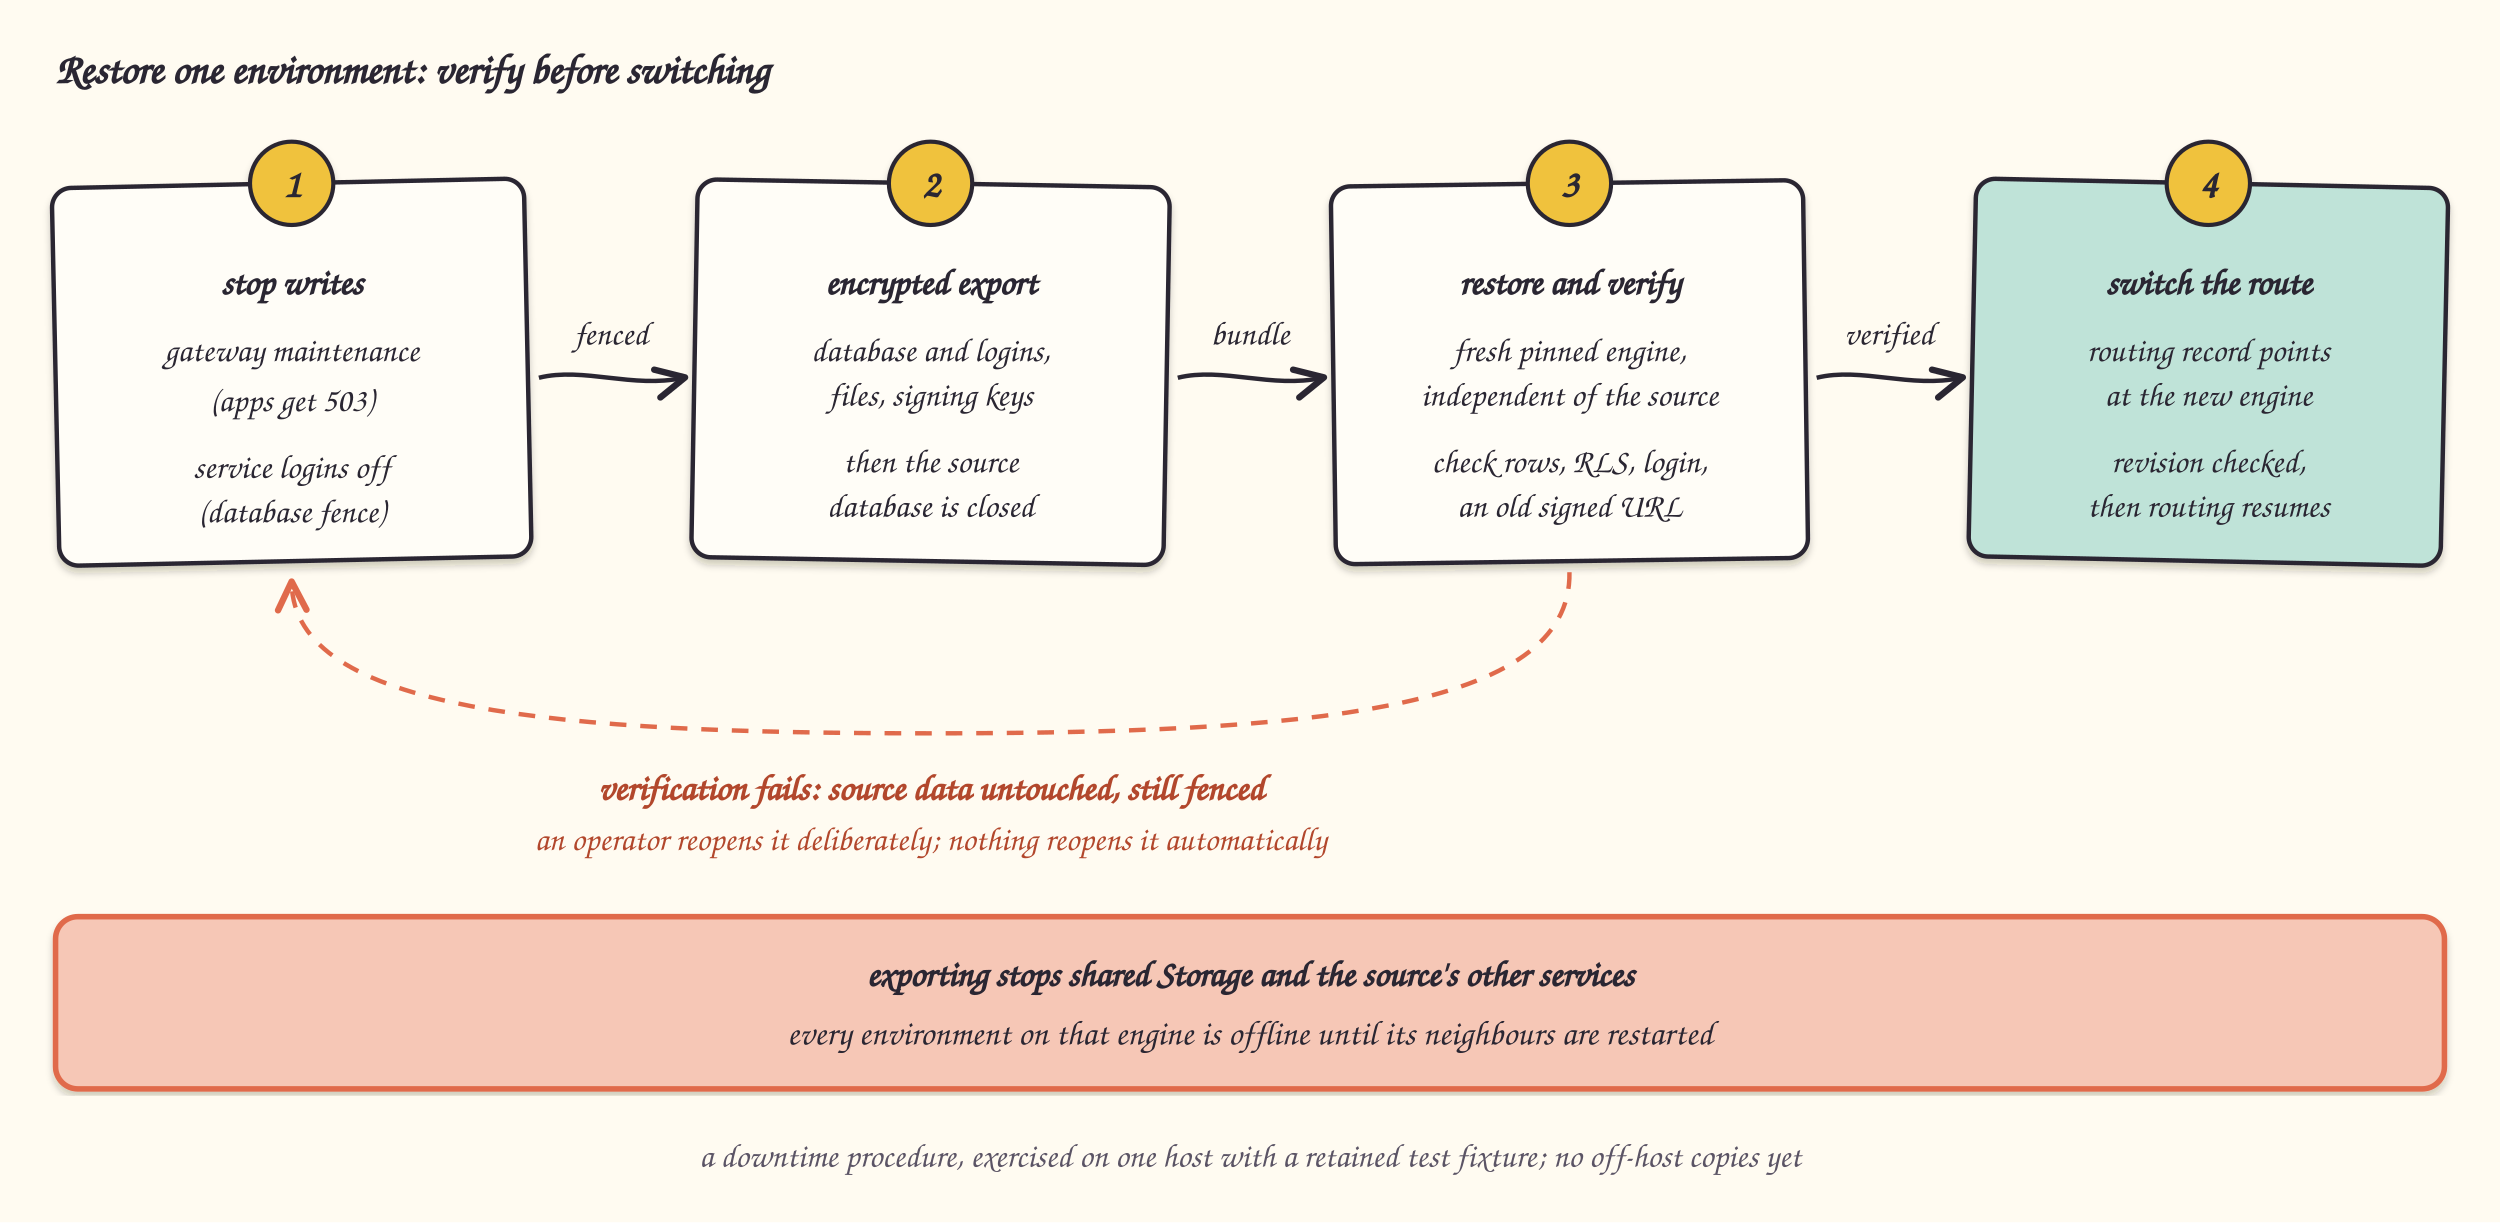
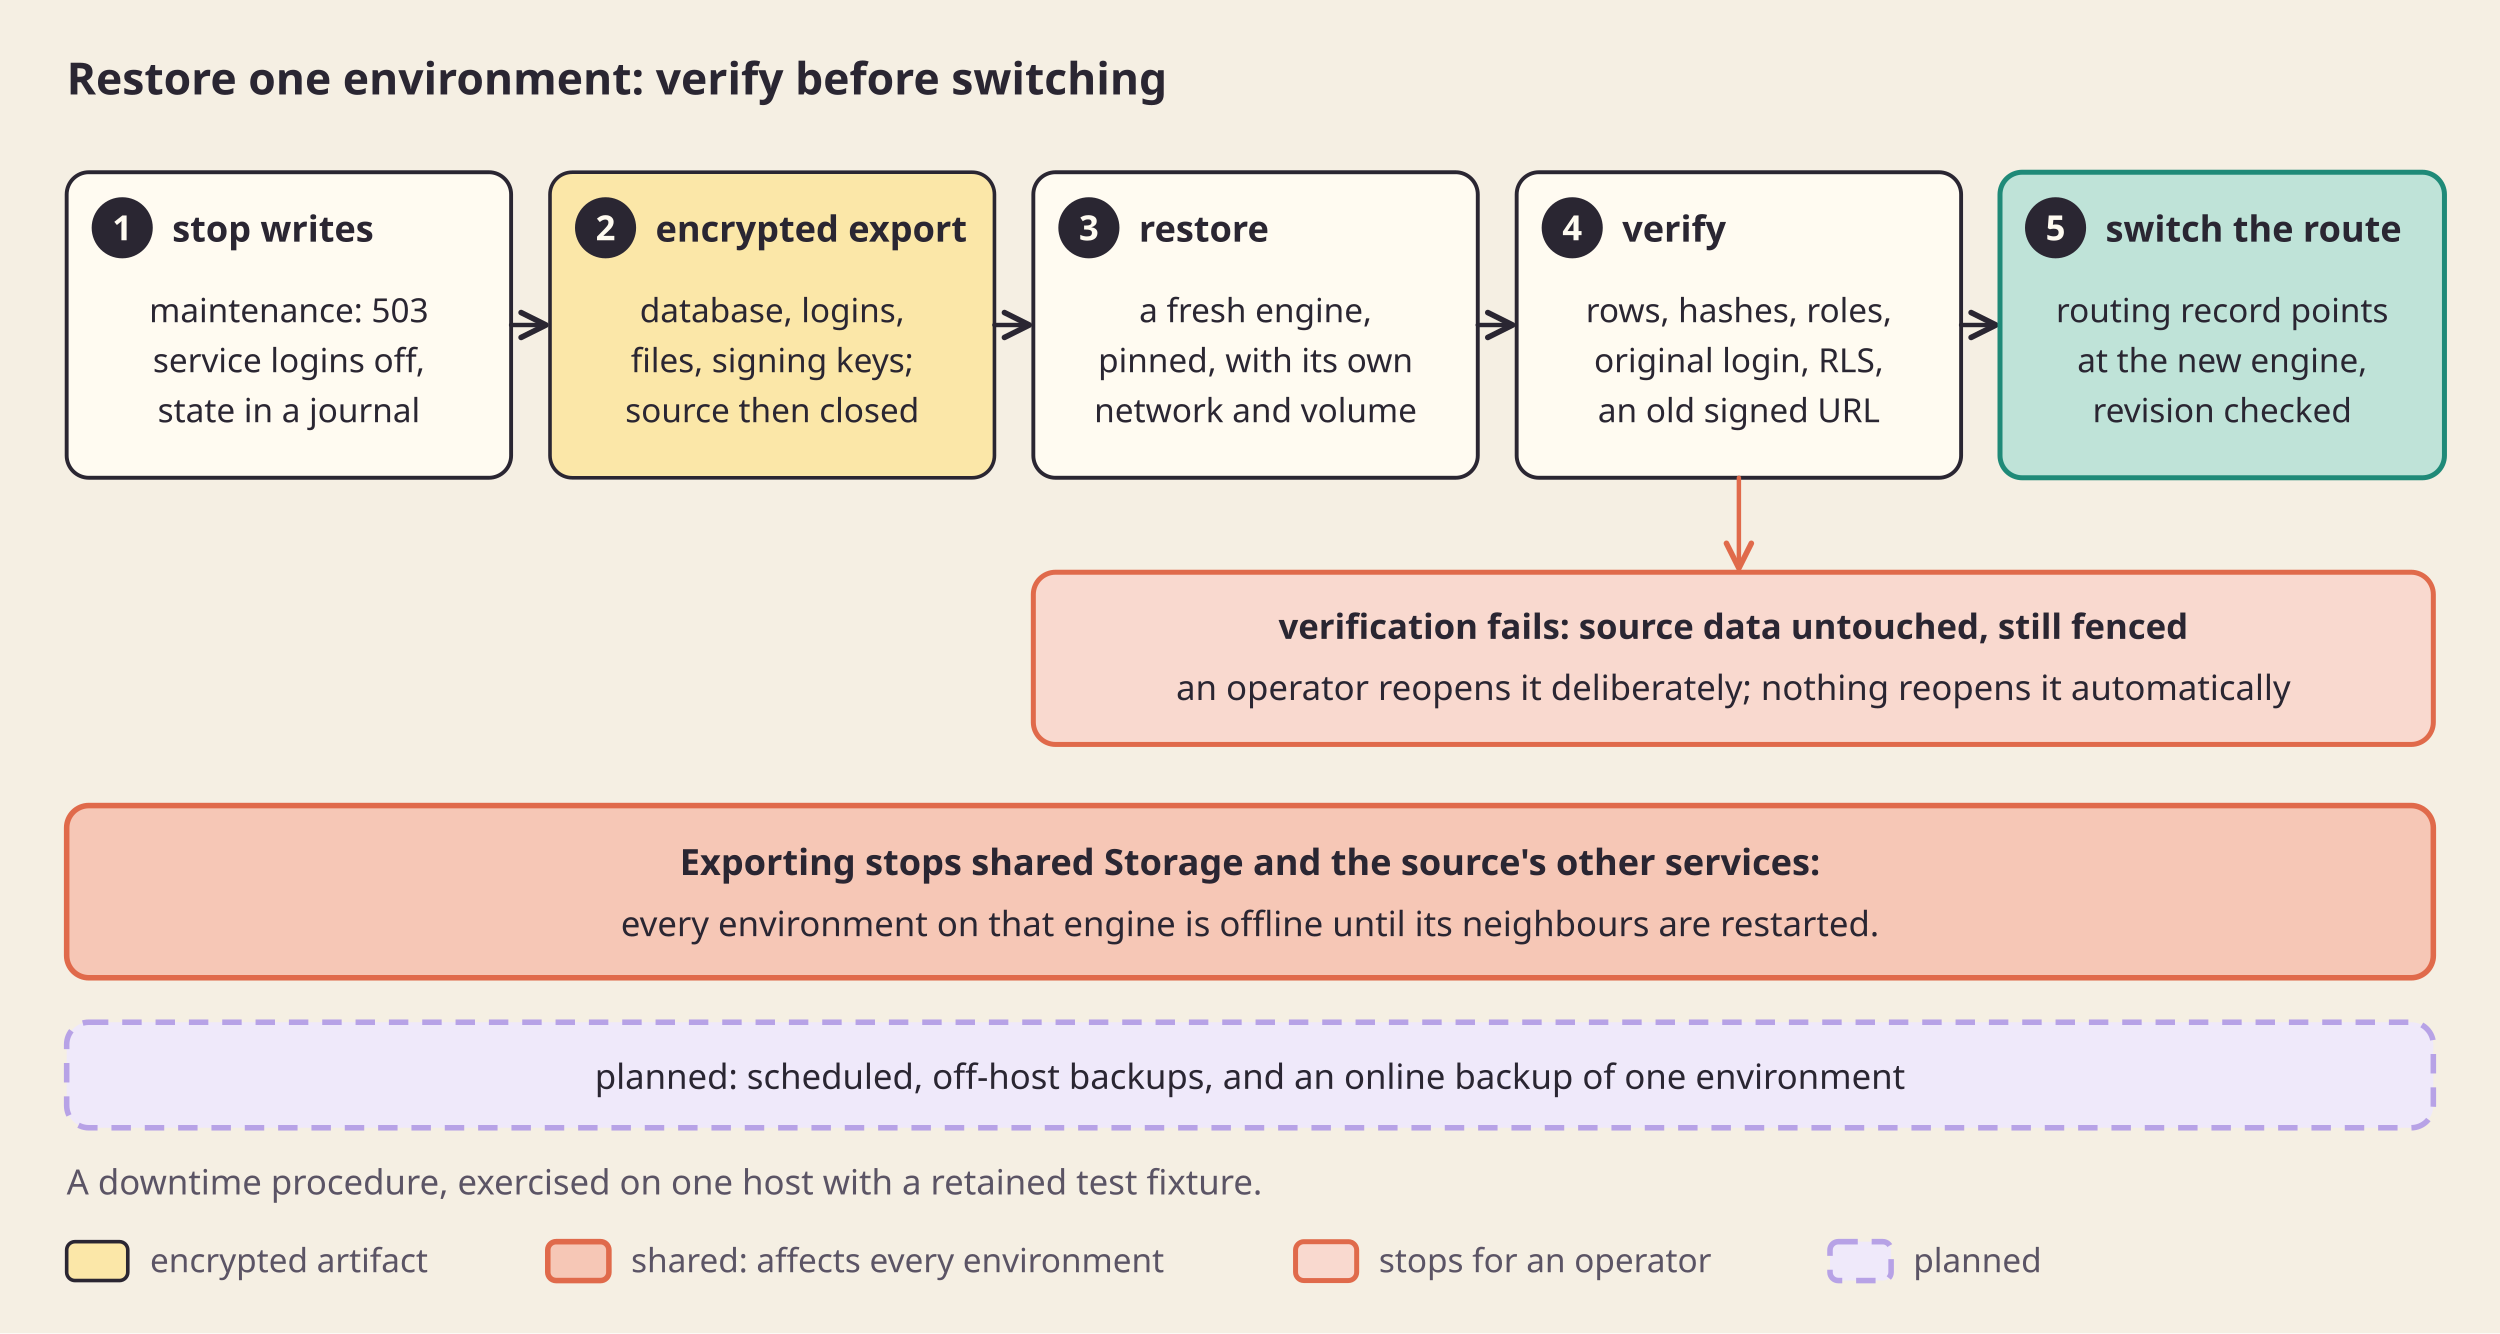
- <svg xmlns="http://www.w3.org/2000/svg" viewBox="0 0 900 440" width="900" height="440" role="img" aria-labelledby="rf-title rf-desc">
+ <svg xmlns="http://www.w3.org/2000/svg" viewBox="0 0 900 480" width="900" height="480" role="img" aria-labelledby="restore-t restore-d" xml:lang="en">
  <defs>
-     <filter id="rf-wob" x="-4%" y="-4%" width="108%" height="108%" color-interpolation-filters="sRGB">
-       <feTurbulence type="fractalNoise" baseFrequency="0.035" numOctaves="2" seed="9" result="noise" />
-       <feDisplacementMap in="SourceGraphic" in2="noise" scale="3.2" xChannelSelector="R" yChannelSelector="G" result="wobbled" />
-       <feDropShadow in="wobbled" dx="0" dy="2" stdDeviation="1.3" flood-color="#2B1E10" flood-opacity="0.22" />
-     </filter>
-     <marker id="rf-ah" viewBox="0 0 10 10" refX="8.5" refY="5" markerWidth="8" markerHeight="8" orient="auto-start-reverse">
+     <marker id="restore-i" viewBox="0 0 10 10" refX="8.5" refY="5" markerWidth="7" markerHeight="7" orient="auto-start-reverse">
      <path d="M1 1 L9 5 L1 9" fill="none" stroke="#2A2632" stroke-width="1.8" stroke-linecap="round" stroke-linejoin="round" />
    </marker>
-     <marker id="rf-ahc" viewBox="0 0 10 10" refX="8.5" refY="5" markerWidth="8" markerHeight="8" orient="auto-start-reverse">
+     <marker id="restore-c" viewBox="0 0 10 10" refX="8.5" refY="5" markerWidth="7" markerHeight="7" orient="auto-start-reverse">
      <path d="M1 1 L9 5 L1 9" fill="none" stroke="#E06A4B" stroke-width="1.8" stroke-linecap="round" stroke-linejoin="round" />
    </marker>
  </defs>
-   <rect x="0" y="0" width="900" height="440" fill="#FFFBF1" />
-   <g font-family="'Marker Felt','Comic Neue','Segoe Print','Patrick Hand',cursive,sans-serif" font-size="13" fill="#2A2632" text-anchor="middle">
-     <text x="20" y="30" font-size="15" font-weight="700" text-anchor="start">Restore one environment: verify before switching</text>
-     <g filter="url(#rf-wob)">
-       <rect x="20" y="66" width="170" height="136" rx="7" fill="#FFFDF7" stroke="#2A2632" stroke-width="1.6" transform="rotate(-1.2 105 134)" />
-       <rect x="250" y="66" width="170" height="136" rx="7" fill="#FFFDF7" stroke="#2A2632" stroke-width="1.6" transform="rotate(1 335 134)" />
-       <rect x="480" y="66" width="170" height="136" rx="7" fill="#FFFDF7" stroke="#2A2632" stroke-width="1.6" transform="rotate(-0.8 565 134)" />
-       <rect x="710" y="66" width="170" height="136" rx="7" fill="#BFE3D8" stroke="#2A2632" stroke-width="1.6" transform="rotate(1.2 795 134)" />
-       <circle cx="105" cy="66" r="15" fill="#F0C23E" stroke="#2A2632" stroke-width="1.5" />
-       <circle cx="335" cy="66" r="15" fill="#F0C23E" stroke="#2A2632" stroke-width="1.5" />
-       <circle cx="565" cy="66" r="15" fill="#F0C23E" stroke="#2A2632" stroke-width="1.5" />
-       <circle cx="795" cy="66" r="15" fill="#F0C23E" stroke="#2A2632" stroke-width="1.5" />
-     </g>
-     <g font-size="14" font-weight="700">
-       <text x="105" y="71">1</text>
-       <text x="335" y="71">2</text>
-       <text x="565" y="71">3</text>
-       <text x="795" y="71">4</text>
-     </g>
-     <text x="105" y="106" font-weight="700">stop writes</text>
-     <g font-size="12">
-       <text x="105" y="130">gateway maintenance</text>
-       <text x="105" y="148">(apps get 503)</text>
-       <text x="105" y="172">service logins off</text>
-       <text x="105" y="188">(database fence)</text>
-     </g>
-     <text x="335" y="106" font-weight="700">encrypted export</text>
-     <g font-size="12">
-       <text x="335" y="130">database and logins,</text>
-       <text x="335" y="146">files, signing keys</text>
-       <text x="335" y="170">then the source</text>
-       <text x="335" y="186">database is closed</text>
-     </g>
-     <text x="565" y="106" font-weight="700">restore and verify</text>
-     <g font-size="12">
-       <text x="565" y="130">fresh pinned engine,</text>
-       <text x="565" y="146">independent of the source</text>
-       <text x="565" y="170">check rows, RLS, login,</text>
-       <text x="565" y="186">an old signed URL</text>
-     </g>
-     <text x="795" y="106" font-weight="700">switch the route</text>
-     <g font-size="12">
-       <text x="795" y="130">routing record points</text>
-       <text x="795" y="146">at the new engine</text>
-       <text x="795" y="170">revision checked,</text>
-       <text x="795" y="186">then routing resumes</text>
-     </g>
-     <g stroke="#2A2632" stroke-width="1.6" fill="none" marker-end="url(#rf-ah)">
-       <path d="M194 136 C210 132 228 140 246 136" />
-       <path d="M424 136 C440 132 458 140 476 136" />
-       <path d="M654 136 C670 132 688 140 706 136" />
-     </g>
-     <text x="220" y="124" font-size="12">fenced</text>
-     <text x="450" y="124" font-size="12">bundle</text>
-     <text x="680" y="124" font-size="12">verified</text>
-     <path d="M565 206 C566 256 470 264 335 264 C200 264 106 256 105 210" stroke="#E06A4B" stroke-width="1.6" fill="none" stroke-dasharray="6 5" marker-end="url(#rf-ahc)" />
-     <text x="335" y="288" font-size="13" font-weight="700" fill="#B2472C">verification fails: source data untouched, still fenced</text>
-     <text x="335" y="306" font-size="12" fill="#B2472C">an operator reopens it deliberately; nothing reopens it automatically</text>
-     <g filter="url(#rf-wob)">
-       <rect x="20" y="330" width="860" height="62" rx="8" fill="#F6C7B6" stroke="#E06A4B" stroke-width="2" />
-     </g>
-     <text x="450" y="355" font-weight="700">exporting stops shared Storage and the source's other services</text>
-     <text x="450" y="376" font-size="12.5">every environment on that engine is offline until its neighbours are restarted</text>
-     <text x="450" y="420" font-size="12" fill="#5B5465">a downtime procedure, exercised on one host with a retained test fixture; no off-host copies yet</text>
+   <rect x="0" y="0" width="900" height="480" fill="#F5EFE3" />
+   <g font-family="system-ui, sans-serif" fill="#2A2632" text-anchor="middle">
+     <text x="24" y="34" font-size="16" font-weight="700" text-anchor="start">Restore one environment: verify before switching</text>
+     <rect x="24" y="62" width="160" height="110" rx="8" fill="#FFFBF1" stroke="#2A2632" stroke-width="1.4" />
+     <circle cx="44" cy="82" r="11" fill="#2A2632" />
+     <text x="44" y="86.5" font-size="12.5" font-weight="700" fill="#FFFBF1">1</text>
+     <text x="62" y="87" font-size="13" font-weight="700" text-anchor="start">stop writes</text>
+     <text x="104" y="116" font-size="12">maintenance: 503</text>
+     <text x="104" y="134" font-size="12">service logins off,</text>
+     <text x="104" y="152" font-size="12">state in a journal</text>
+     <path d="M184 117 L196 117" fill="none" stroke="#2A2632" stroke-width="1.6" stroke-linecap="round" stroke-linejoin="round" marker-end="url(#restore-i)" />
+     <rect x="198" y="62" width="160" height="110" rx="8" fill="#FBE7A8" stroke="#2A2632" stroke-width="1.3" />
+     <circle cx="218" cy="82" r="11" fill="#2A2632" />
+     <text x="218" y="86.5" font-size="12.5" font-weight="700" fill="#FFFBF1">2</text>
+     <text x="236" y="87" font-size="13" font-weight="700" text-anchor="start">encrypted export</text>
+     <text x="278" y="116" font-size="12">database, logins,</text>
+     <text x="278" y="134" font-size="12">files, signing keys;</text>
+     <text x="278" y="152" font-size="12">source then closed</text>
+     <path d="M358 117 L370 117" fill="none" stroke="#2A2632" stroke-width="1.6" stroke-linecap="round" stroke-linejoin="round" marker-end="url(#restore-i)" />
+     <rect x="372" y="62" width="160" height="110" rx="8" fill="#FFFBF1" stroke="#2A2632" stroke-width="1.4" />
+     <circle cx="392" cy="82" r="11" fill="#2A2632" />
+     <text x="392" y="86.5" font-size="12.5" font-weight="700" fill="#FFFBF1">3</text>
+     <text x="410" y="87" font-size="13" font-weight="700" text-anchor="start">restore</text>
+     <text x="452" y="116" font-size="12">a fresh engine,</text>
+     <text x="452" y="134" font-size="12">pinned, with its own</text>
+     <text x="452" y="152" font-size="12">network and volume</text>
+     <path d="M532 117 L544 117" fill="none" stroke="#2A2632" stroke-width="1.6" stroke-linecap="round" stroke-linejoin="round" marker-end="url(#restore-i)" />
+     <rect x="546" y="62" width="160" height="110" rx="8" fill="#FFFBF1" stroke="#2A2632" stroke-width="1.4" />
+     <circle cx="566" cy="82" r="11" fill="#2A2632" />
+     <text x="566" y="86.5" font-size="12.5" font-weight="700" fill="#FFFBF1">4</text>
+     <text x="584" y="87" font-size="13" font-weight="700" text-anchor="start">verify</text>
+     <text x="626" y="116" font-size="12">rows, hashes, roles,</text>
+     <text x="626" y="134" font-size="12">original login, RLS,</text>
+     <text x="626" y="152" font-size="12">an old signed URL</text>
+     <path d="M706 117 L718 117" fill="none" stroke="#2A2632" stroke-width="1.6" stroke-linecap="round" stroke-linejoin="round" marker-end="url(#restore-i)" />
+     <rect x="720" y="62" width="160" height="110" rx="8" fill="#BFE3D8" stroke="#1F8A78" stroke-width="1.8" />
+     <circle cx="740" cy="82" r="11" fill="#2A2632" />
+     <text x="740" y="86.5" font-size="12.5" font-weight="700" fill="#FFFBF1">5</text>
+     <text x="758" y="87" font-size="13" font-weight="700" text-anchor="start">switch the route</text>
+     <text x="800" y="116" font-size="12">routing record points</text>
+     <text x="800" y="134" font-size="12">at the new engine,</text>
+     <text x="800" y="152" font-size="12">revision checked</text>
+     <path d="M626 172 L626 204" fill="none" stroke="#E06A4B" stroke-width="1.6" stroke-linecap="round" stroke-linejoin="round" marker-end="url(#restore-c)" />
+     <rect x="372" y="206" width="504" height="62" rx="8" fill="#F9D9CF" stroke="#E06A4B" stroke-width="1.8" />
+     <text x="624" y="230" font-size="12.5" font-weight="700">verification fails: source data untouched, still fenced</text>
+     <text x="624" y="252" font-size="12.5">an operator reopens it deliberately; nothing reopens it automatically</text>
+     <rect x="24" y="290" width="852" height="62" rx="8" fill="#F6C7B6" stroke="#E06A4B" stroke-width="2" />
+     <text x="450" y="315" font-size="13" font-weight="700">Exporting stops shared Storage and the source's other services:</text>
+     <text x="450" y="337" font-size="12.5">every environment on that engine is offline until its neighbours are restarted.</text>
+     <rect x="24" y="368" width="852" height="38" rx="8" fill="#EFE9FA" stroke="#B7A2E6" stroke-width="2" stroke-dasharray="7 5" />
+     <text x="450" y="392" font-size="12.5">planned: scheduled, off-host backups, and an online backup of one environment</text>
+     <text x="24" y="430" font-size="12.5" fill="#5B5465" text-anchor="start">A downtime procedure, exercised on one host with a retained test fixture.</text>
+     <rect x="24" y="447" width="22" height="14" rx="3" fill="#FBE7A8" stroke="#2A2632" stroke-width="1.3" />
+     <text x="54" y="458" font-size="12" fill="#5B5465" text-anchor="start">encrypted artifact</text>
+     <rect x="197.2" y="447" width="22" height="14" rx="3" fill="#F6C7B6" stroke="#E06A4B" stroke-width="2" />
+     <text x="227.2" y="458" font-size="12" fill="#5B5465" text-anchor="start">shared: affects every environment</text>
+     <rect x="466.4" y="447" width="22" height="14" rx="3" fill="#F9D9CF" stroke="#E06A4B" stroke-width="1.8" />
+     <text x="496.4" y="458" font-size="12" fill="#5B5465" text-anchor="start">stops for an operator</text>
+     <rect x="658.8" y="447" width="22" height="14" rx="3" fill="#EFE9FA" stroke="#B7A2E6" stroke-width="2" stroke-dasharray="7 5" />
+     <text x="688.8" y="458" font-size="12" fill="#5B5465" text-anchor="start">planned</text>
  </g>
</svg>
